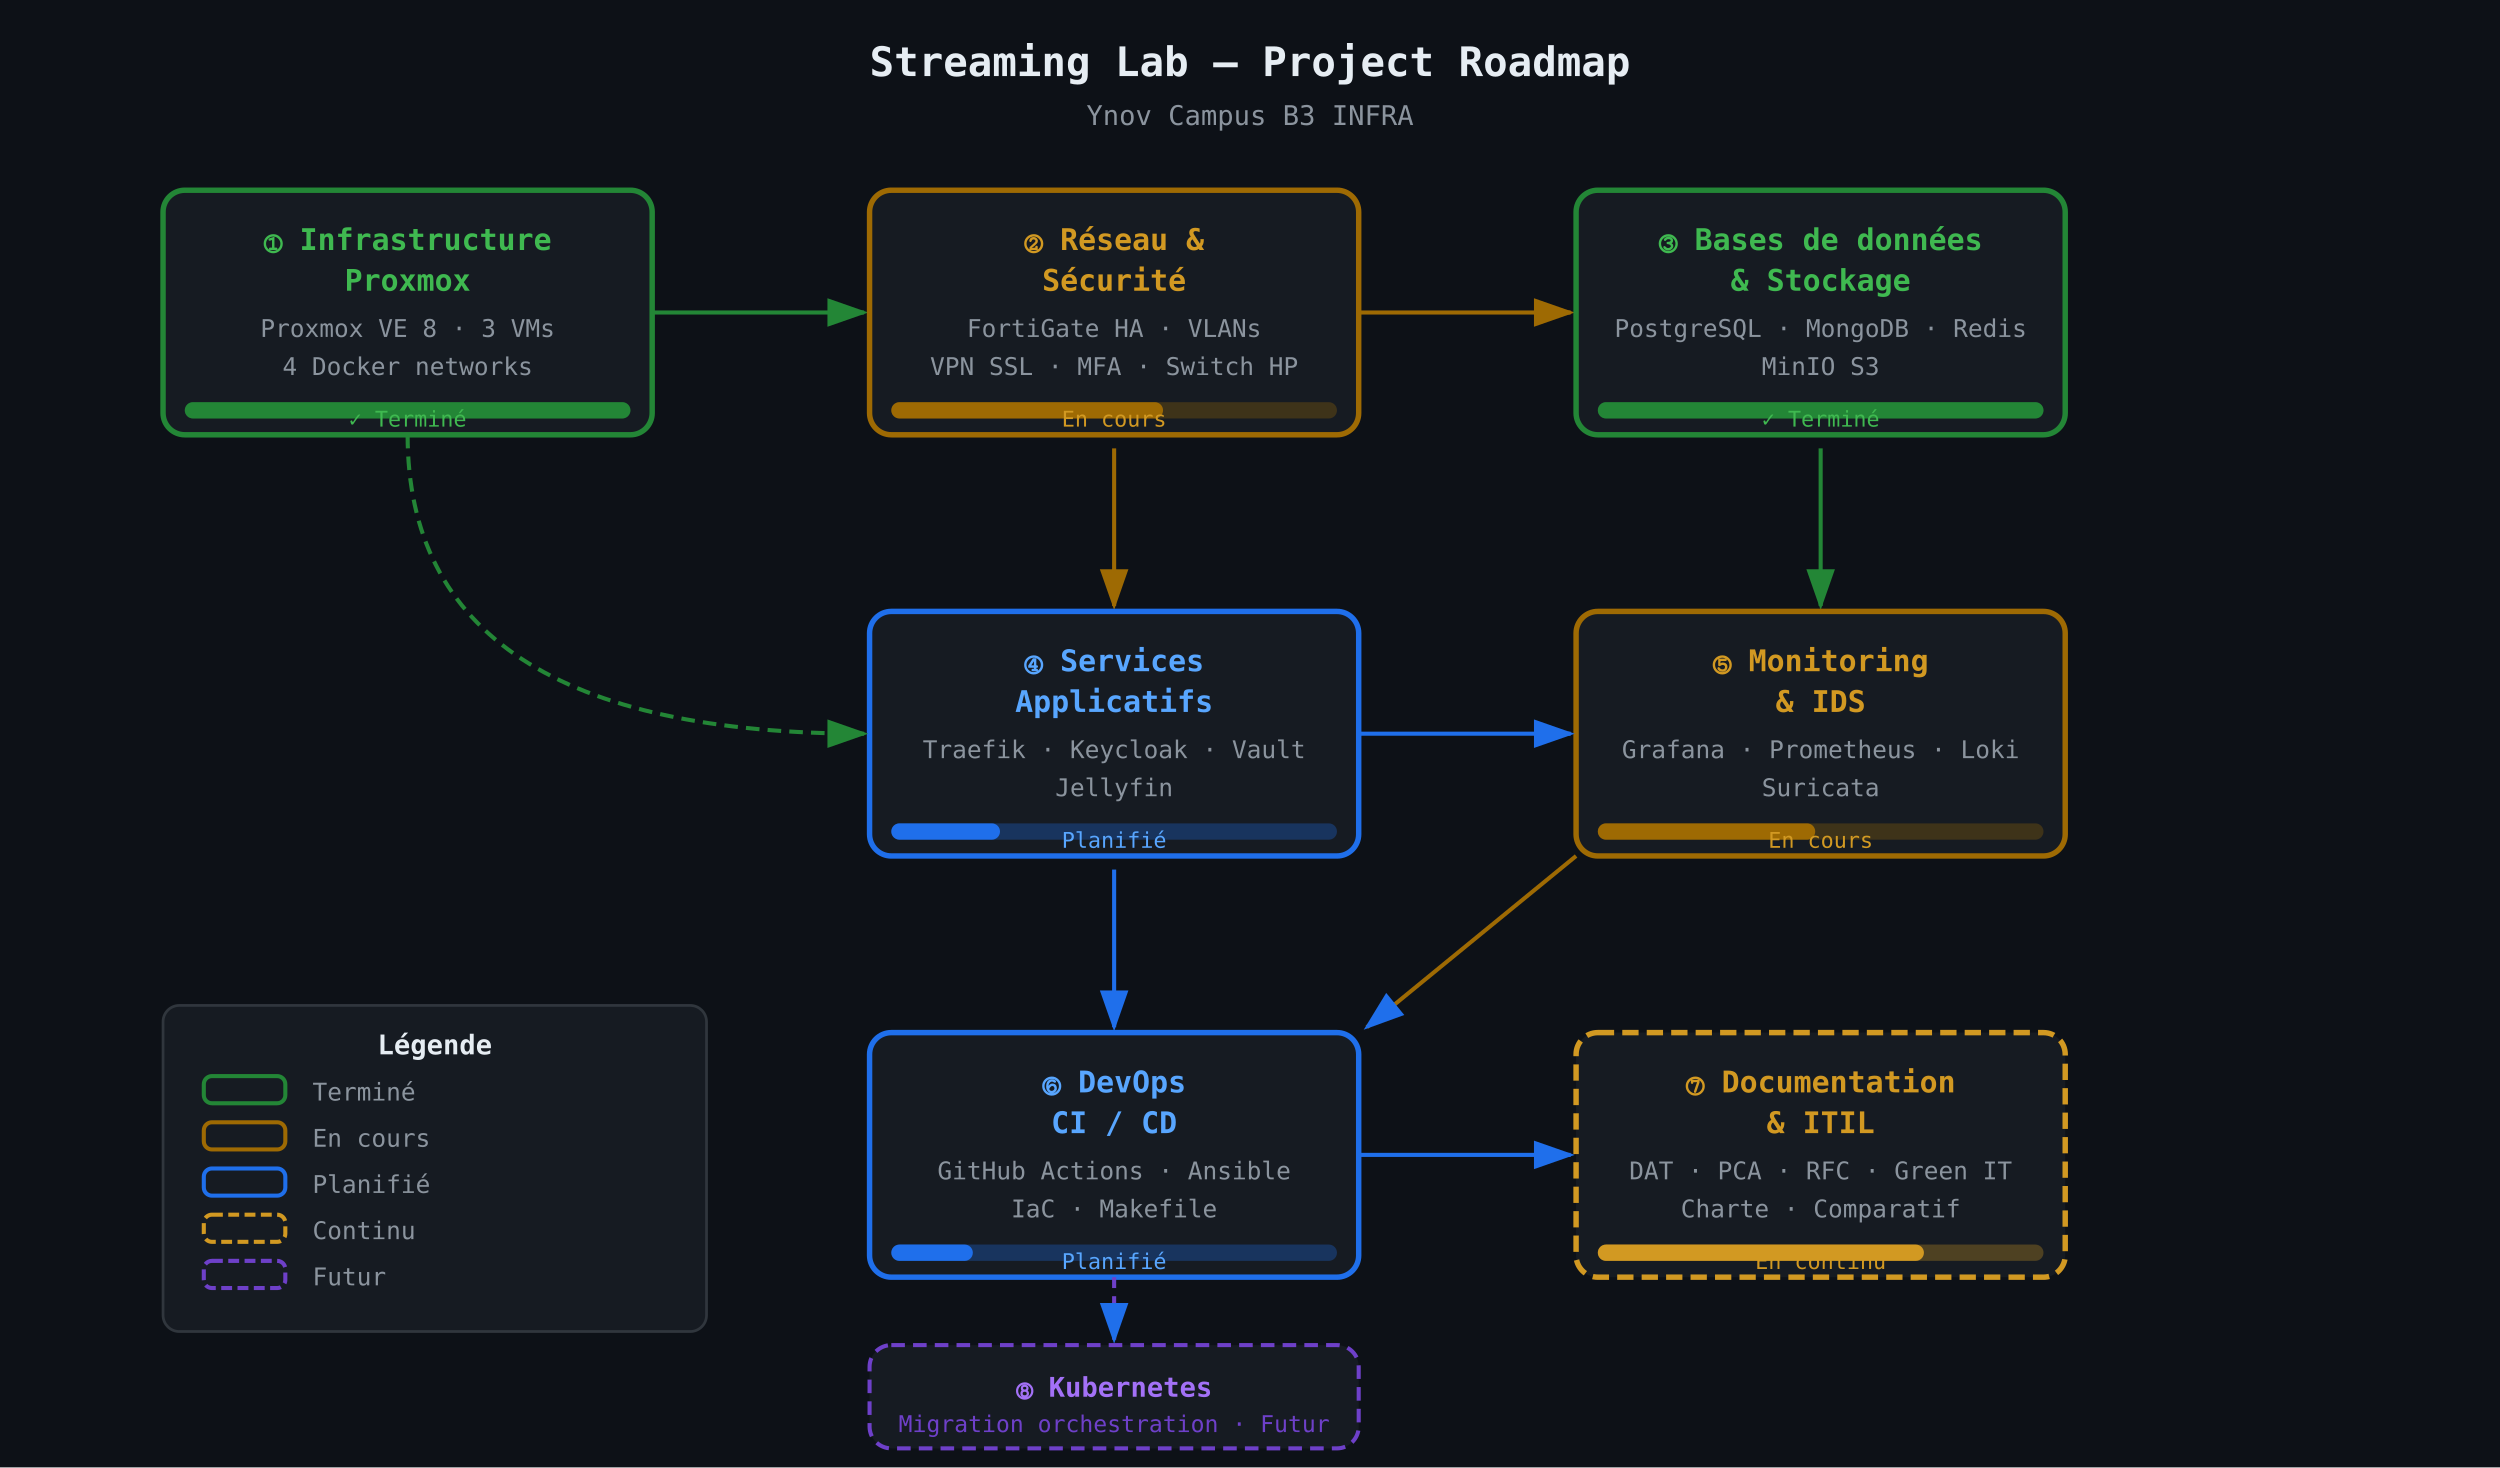
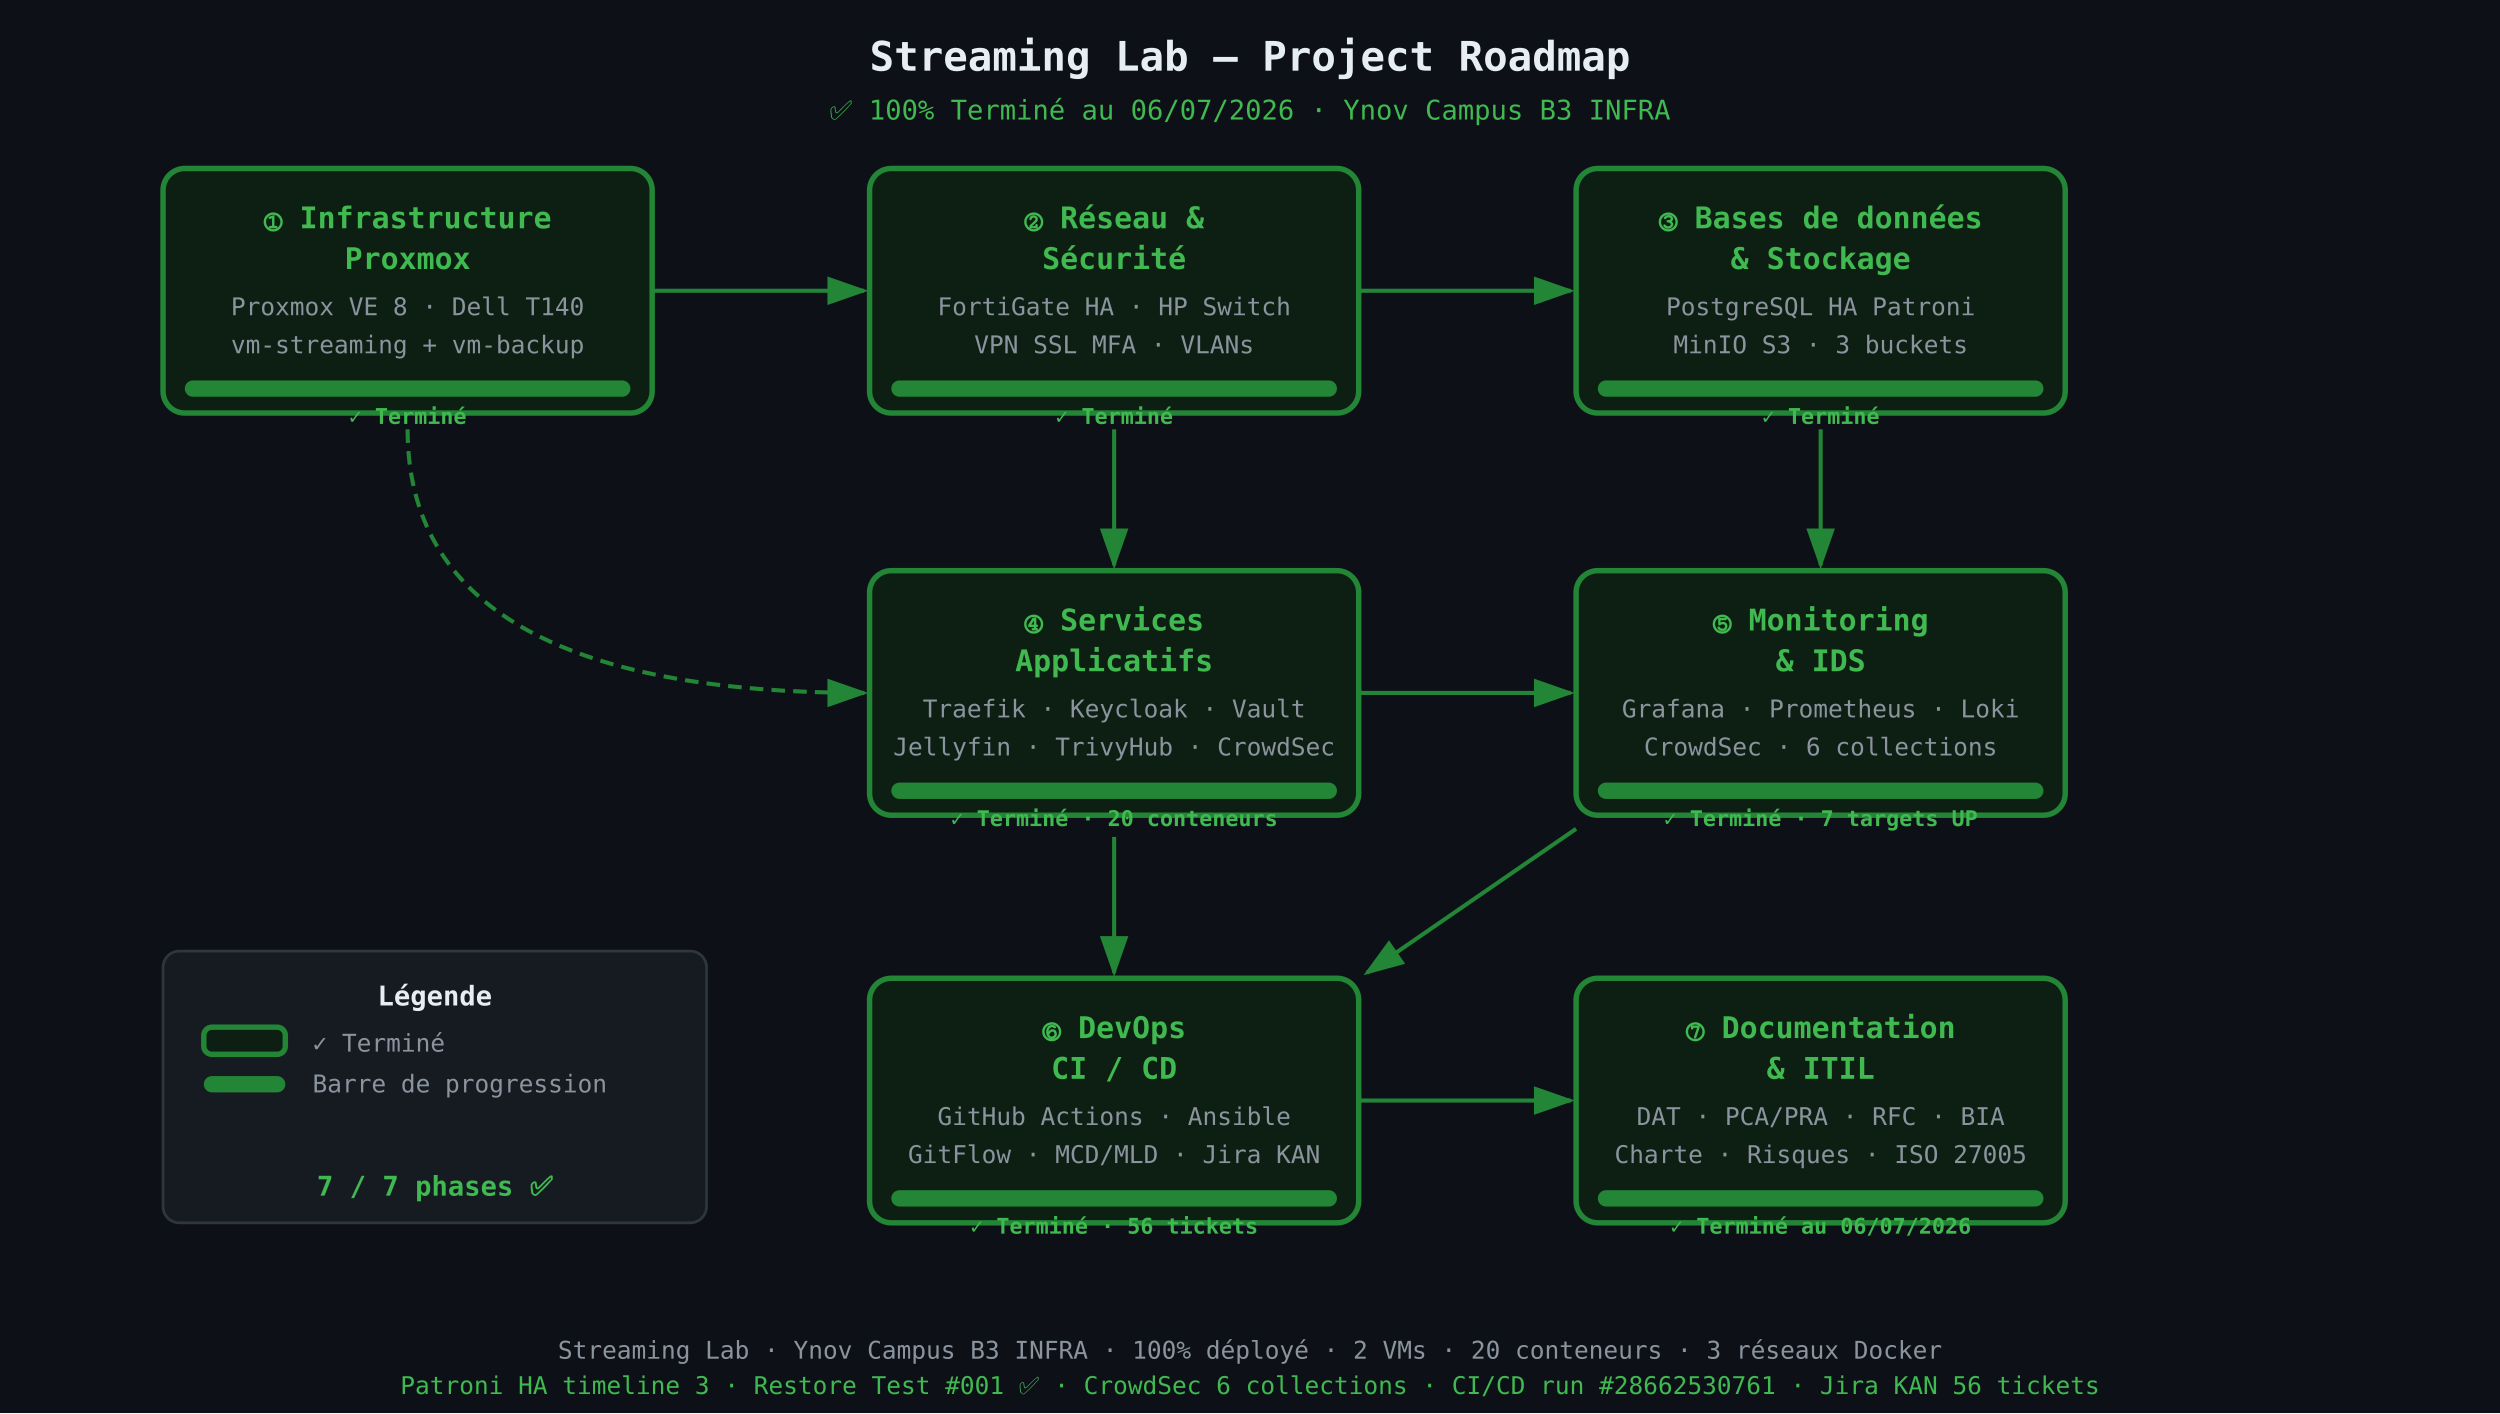
- <svg xmlns="http://www.w3.org/2000/svg" viewBox="0 0 920 540" role="img" font-family="monospace, sans-serif">
+ <svg xmlns="http://www.w3.org/2000/svg" viewBox="0 0 920 520" role="img" font-family="monospace, sans-serif">
  <defs>
-     <marker id="arr" markerWidth="10" markerHeight="7" refX="9" refY="3.5" orient="auto">
-       <polygon points="0 0, 10 3.5, 0 7" fill="#444c56" />
-     </marker>
    <marker id="arr-done" markerWidth="10" markerHeight="7" refX="9" refY="3.5" orient="auto">
      <polygon points="0 0, 10 3.5, 0 7" fill="#238636" />
    </marker>
-     <marker id="arr-prog" markerWidth="10" markerHeight="7" refX="9" refY="3.5" orient="auto">
-       <polygon points="0 0, 10 3.5, 0 7" fill="#9e6a03" />
-     </marker>
-     <marker id="arr-plan" markerWidth="10" markerHeight="7" refX="9" refY="3.5" orient="auto">
-       <polygon points="0 0, 10 3.5, 0 7" fill="#1f6feb" />
-     </marker>
  </defs>
-   <rect width="920" height="540" fill="#0d1117" />
-   <text x="460" y="28" fill="#e6edf3" font-size="15" font-weight="bold" text-anchor="middle">Streaming Lab — Project Roadmap</text>
-   <text x="460" y="46" fill="#8b949e" font-size="10" text-anchor="middle">Ynov Campus B3 INFRA</text>
-   <rect x="60" y="70" width="180" height="90" rx="8" fill="#161b22" stroke="#238636" stroke-width="2" />
-   <text x="150" y="92" fill="#3fb950" font-size="11" font-weight="bold" text-anchor="middle">① Infrastructure</text>
-   <text x="150" y="107" fill="#3fb950" font-size="11" font-weight="bold" text-anchor="middle">Proxmox</text>
-   <text x="150" y="124" fill="#8b949e" font-size="9" text-anchor="middle">Proxmox VE 8 · 3 VMs</text>
-   <text x="150" y="138" fill="#8b949e" font-size="9" text-anchor="middle">4 Docker networks</text>
-   <rect x="68" y="148" width="164" height="6" rx="3" fill="#238636" opacity="0.3" />
-   <rect x="68" y="148" width="164" height="6" rx="3" fill="#238636" />
-   <text x="150" y="157" fill="#3fb950" font-size="8" text-anchor="middle">✓ Terminé</text>
-   <line x1="240" y1="115" x2="318" y2="115" stroke="#238636" stroke-width="1.5" marker-end="url(#arr-done)" />
-   <rect x="320" y="70" width="180" height="90" rx="8" fill="#161b22" stroke="#9e6a03" stroke-width="2" />
-   <text x="410" y="92" fill="#d29922" font-size="11" font-weight="bold" text-anchor="middle">② Réseau &amp;</text>
-   <text x="410" y="107" fill="#d29922" font-size="11" font-weight="bold" text-anchor="middle">Sécurité</text>
-   <text x="410" y="124" fill="#8b949e" font-size="9" text-anchor="middle">FortiGate HA · VLANs</text>
-   <text x="410" y="138" fill="#8b949e" font-size="9" text-anchor="middle">VPN SSL · MFA · Switch HP</text>
-   <rect x="328" y="148" width="164" height="6" rx="3" fill="#9e6a03" opacity="0.3" />
-   <rect x="328" y="148" width="100" height="6" rx="3" fill="#9e6a03" />
-   <text x="410" y="157" fill="#d29922" font-size="8" text-anchor="middle">En cours</text>
-   <line x1="500" y1="115" x2="578" y2="115" stroke="#9e6a03" stroke-width="1.5" marker-end="url(#arr-prog)" />
-   <rect x="580" y="70" width="180" height="90" rx="8" fill="#161b22" stroke="#238636" stroke-width="2" />
-   <text x="670" y="92" fill="#3fb950" font-size="11" font-weight="bold" text-anchor="middle">③ Bases de données</text>
-   <text x="670" y="107" fill="#3fb950" font-size="11" font-weight="bold" text-anchor="middle">&amp; Stockage</text>
-   <text x="670" y="124" fill="#8b949e" font-size="9" text-anchor="middle">PostgreSQL · MongoDB · Redis</text>
-   <text x="670" y="138" fill="#8b949e" font-size="9" text-anchor="middle">MinIO S3</text>
-   <rect x="588" y="148" width="164" height="6" rx="3" fill="#238636" opacity="0.3" />
-   <rect x="588" y="148" width="164" height="6" rx="3" fill="#238636" />
-   <text x="670" y="157" fill="#3fb950" font-size="8" text-anchor="middle">✓ Terminé</text>
-   <line x1="410" y1="165" x2="410" y2="223" stroke="#9e6a03" stroke-width="1.5" marker-end="url(#arr-prog)" />
-   <line x1="670" y1="165" x2="670" y2="223" stroke="#238636" stroke-width="1.5" marker-end="url(#arr-done)" />
-   <rect x="320" y="225" width="180" height="90" rx="8" fill="#161b22" stroke="#1f6feb" stroke-width="2" />
-   <text x="410" y="247" fill="#58a6ff" font-size="11" font-weight="bold" text-anchor="middle">④ Services</text>
-   <text x="410" y="262" fill="#58a6ff" font-size="11" font-weight="bold" text-anchor="middle">Applicatifs</text>
-   <text x="410" y="279" fill="#8b949e" font-size="9" text-anchor="middle">Traefik · Keycloak · Vault</text>
-   <text x="410" y="293" fill="#8b949e" font-size="9" text-anchor="middle">Jellyfin</text>
-   <rect x="328" y="303" width="164" height="6" rx="3" fill="#1f6feb" opacity="0.3" />
-   <rect x="328" y="303" width="40" height="6" rx="3" fill="#1f6feb" />
-   <text x="410" y="312" fill="#58a6ff" font-size="8" text-anchor="middle">Planifié</text>
-   <rect x="580" y="225" width="180" height="90" rx="8" fill="#161b22" stroke="#9e6a03" stroke-width="2" />
-   <text x="670" y="247" fill="#d29922" font-size="11" font-weight="bold" text-anchor="middle">⑤ Monitoring</text>
-   <text x="670" y="262" fill="#d29922" font-size="11" font-weight="bold" text-anchor="middle">&amp; IDS</text>
-   <text x="670" y="279" fill="#8b949e" font-size="9" text-anchor="middle">Grafana · Prometheus · Loki</text>
-   <text x="670" y="293" fill="#8b949e" font-size="9" text-anchor="middle">Suricata</text>
-   <rect x="588" y="303" width="164" height="6" rx="3" fill="#9e6a03" opacity="0.3" />
-   <rect x="588" y="303" width="80" height="6" rx="3" fill="#9e6a03" />
-   <text x="670" y="312" fill="#d29922" font-size="8" text-anchor="middle">En cours</text>
-   <path d="M150 160 Q150 270 318 270" fill="none" stroke="#238636" stroke-width="1.5" stroke-dasharray="5,3" marker-end="url(#arr-done)" />
-   <line x1="500" y1="270" x2="578" y2="270" stroke="#1f6feb" stroke-width="1.5" marker-end="url(#arr-plan)" />
-   <line x1="410" y1="320" x2="410" y2="378" stroke="#1f6feb" stroke-width="1.5" marker-end="url(#arr-plan)" />
-   <line x1="580" y1="315" x2="503" y2="378" stroke="#9e6a03" stroke-width="1.5" marker-end="url(#arr-plan)" />
-   <rect x="320" y="380" width="180" height="90" rx="8" fill="#161b22" stroke="#1f6feb" stroke-width="2" />
-   <text x="410" y="402" fill="#58a6ff" font-size="11" font-weight="bold" text-anchor="middle">⑥ DevOps</text>
-   <text x="410" y="417" fill="#58a6ff" font-size="11" font-weight="bold" text-anchor="middle">CI / CD</text>
-   <text x="410" y="434" fill="#8b949e" font-size="9" text-anchor="middle">GitHub Actions · Ansible</text>
-   <text x="410" y="448" fill="#8b949e" font-size="9" text-anchor="middle">IaC · Makefile</text>
-   <rect x="328" y="458" width="164" height="6" rx="3" fill="#1f6feb" opacity="0.3" />
-   <rect x="328" y="458" width="30" height="6" rx="3" fill="#1f6feb" />
-   <text x="410" y="467" fill="#58a6ff" font-size="8" text-anchor="middle">Planifié</text>
-   <line x1="500" y1="425" x2="578" y2="425" stroke="#1f6feb" stroke-width="1.5" marker-end="url(#arr-plan)" />
-   <rect x="580" y="380" width="180" height="90" rx="8" fill="#161b22" stroke="#d29922" stroke-width="2" stroke-dasharray="6,3" />
-   <text x="670" y="402" fill="#d29922" font-size="11" font-weight="bold" text-anchor="middle">⑦ Documentation</text>
-   <text x="670" y="417" fill="#d29922" font-size="11" font-weight="bold" text-anchor="middle">&amp; ITIL</text>
-   <text x="670" y="434" fill="#8b949e" font-size="9" text-anchor="middle">DAT · PCA · RFC · Green IT</text>
-   <text x="670" y="448" fill="#8b949e" font-size="9" text-anchor="middle">Charte · Comparatif</text>
-   <rect x="588" y="458" width="164" height="6" rx="3" fill="#d29922" opacity="0.3" />
-   <rect x="588" y="458" width="120" height="6" rx="3" fill="#d29922" />
-   <text x="670" y="467" fill="#d29922" font-size="8" text-anchor="middle">En continu</text>
-   <line x1="410" y1="470" x2="410" y2="493" stroke="#6e40c9" stroke-width="1.5" stroke-dasharray="4,3" marker-end="url(#arr-plan)" />
-   <rect x="320" y="495" width="180" height="38" rx="8" fill="#161b22" stroke="#6e40c9" stroke-width="1.5" stroke-dasharray="5,3" />
-   <text x="410" y="514" fill="#a371f7" font-size="10" font-weight="bold" text-anchor="middle">⑧ Kubernetes</text>
-   <text x="410" y="527" fill="#6e40c9" font-size="8.5" text-anchor="middle">Migration orchestration · Futur</text>
-   <rect x="60" y="370" width="200" height="120" rx="6" fill="#161b22" stroke="#30363d" stroke-width="1" />
-   <text x="160" y="388" fill="#e6edf3" font-size="10" font-weight="bold" text-anchor="middle">Légende</text>
-   <rect x="75" y="396" width="30" height="10" rx="3" fill="#161b22" stroke="#238636" stroke-width="1.5" />
-   <text x="115" y="405" fill="#8b949e" font-size="9">Terminé</text>
-   <rect x="75" y="413" width="30" height="10" rx="3" fill="#161b22" stroke="#9e6a03" stroke-width="1.5" />
-   <text x="115" y="422" fill="#8b949e" font-size="9">En cours</text>
-   <rect x="75" y="430" width="30" height="10" rx="3" fill="#161b22" stroke="#1f6feb" stroke-width="1.5" />
-   <text x="115" y="439" fill="#8b949e" font-size="9">Planifié</text>
-   <rect x="75" y="447" width="30" height="10" rx="3" fill="#161b22" stroke="#d29922" stroke-width="1.5" stroke-dasharray="4,2" />
-   <text x="115" y="456" fill="#8b949e" font-size="9">Continu</text>
-   <rect x="75" y="464" width="30" height="10" rx="3" fill="#161b22" stroke="#6e40c9" stroke-width="1.5" stroke-dasharray="4,2" />
-   <text x="115" y="473" fill="#8b949e" font-size="9">Futur</text>
+   <rect width="920" height="520" fill="#0d1117" />
+   <text x="460" y="26" fill="#e6edf3" font-size="15" font-weight="bold" text-anchor="middle">Streaming Lab — Project Roadmap</text>
+   <text x="460" y="44" fill="#3fb950" font-size="10" text-anchor="middle">✅ 100% Terminé au 06/07/2026 · Ynov Campus B3 INFRA</text>
+   <rect x="60" y="62" width="180" height="90" rx="8" fill="#0d1f12" stroke="#238636" stroke-width="2" />
+   <text x="150" y="84" fill="#3fb950" font-size="11" font-weight="bold" text-anchor="middle">① Infrastructure</text>
+   <text x="150" y="99" fill="#3fb950" font-size="11" font-weight="bold" text-anchor="middle">Proxmox</text>
+   <text x="150" y="116" fill="#8b949e" font-size="9" text-anchor="middle">Proxmox VE 8 · Dell T140</text>
+   <text x="150" y="130" fill="#8b949e" font-size="9" text-anchor="middle">vm-streaming + vm-backup</text>
+   <rect x="68" y="140" width="164" height="6" rx="3" fill="#238636" />
+   <text x="150" y="156" fill="#3fb950" font-size="8" font-weight="bold" text-anchor="middle">✓ Terminé</text>
+   <line x1="240" y1="107" x2="318" y2="107" stroke="#238636" stroke-width="1.5" marker-end="url(#arr-done)" />
+   <rect x="320" y="62" width="180" height="90" rx="8" fill="#0d1f12" stroke="#238636" stroke-width="2" />
+   <text x="410" y="84" fill="#3fb950" font-size="11" font-weight="bold" text-anchor="middle">② Réseau &amp;</text>
+   <text x="410" y="99" fill="#3fb950" font-size="11" font-weight="bold" text-anchor="middle">Sécurité</text>
+   <text x="410" y="116" fill="#8b949e" font-size="9" text-anchor="middle">FortiGate HA · HP Switch</text>
+   <text x="410" y="130" fill="#8b949e" font-size="9" text-anchor="middle">VPN SSL MFA · VLANs</text>
+   <rect x="328" y="140" width="164" height="6" rx="3" fill="#238636" />
+   <text x="410" y="156" fill="#3fb950" font-size="8" font-weight="bold" text-anchor="middle">✓ Terminé</text>
+   <line x1="500" y1="107" x2="578" y2="107" stroke="#238636" stroke-width="1.5" marker-end="url(#arr-done)" />
+   <rect x="580" y="62" width="180" height="90" rx="8" fill="#0d1f12" stroke="#238636" stroke-width="2" />
+   <text x="670" y="84" fill="#3fb950" font-size="11" font-weight="bold" text-anchor="middle">③ Bases de données</text>
+   <text x="670" y="99" fill="#3fb950" font-size="11" font-weight="bold" text-anchor="middle">&amp; Stockage</text>
+   <text x="670" y="116" fill="#8b949e" font-size="9" text-anchor="middle">PostgreSQL HA Patroni</text>
+   <text x="670" y="130" fill="#8b949e" font-size="9" text-anchor="middle">MinIO S3 · 3 buckets</text>
+   <rect x="588" y="140" width="164" height="6" rx="3" fill="#238636" />
+   <text x="670" y="156" fill="#3fb950" font-size="8" font-weight="bold" text-anchor="middle">✓ Terminé</text>
+   <line x1="410" y1="158" x2="410" y2="208" stroke="#238636" stroke-width="1.5" marker-end="url(#arr-done)" />
+   <line x1="670" y1="158" x2="670" y2="208" stroke="#238636" stroke-width="1.5" marker-end="url(#arr-done)" />
+   <rect x="320" y="210" width="180" height="90" rx="8" fill="#0d1f12" stroke="#238636" stroke-width="2" />
+   <text x="410" y="232" fill="#3fb950" font-size="11" font-weight="bold" text-anchor="middle">④ Services</text>
+   <text x="410" y="247" fill="#3fb950" font-size="11" font-weight="bold" text-anchor="middle">Applicatifs</text>
+   <text x="410" y="264" fill="#8b949e" font-size="9" text-anchor="middle">Traefik · Keycloak · Vault</text>
+   <text x="410" y="278" fill="#8b949e" font-size="9" text-anchor="middle">Jellyfin · TrivyHub · CrowdSec</text>
+   <rect x="328" y="288" width="164" height="6" rx="3" fill="#238636" />
+   <text x="410" y="304" fill="#3fb950" font-size="8" font-weight="bold" text-anchor="middle">✓ Terminé · 20 conteneurs</text>
+   <rect x="580" y="210" width="180" height="90" rx="8" fill="#0d1f12" stroke="#238636" stroke-width="2" />
+   <text x="670" y="232" fill="#3fb950" font-size="11" font-weight="bold" text-anchor="middle">⑤ Monitoring</text>
+   <text x="670" y="247" fill="#3fb950" font-size="11" font-weight="bold" text-anchor="middle">&amp; IDS</text>
+   <text x="670" y="264" fill="#8b949e" font-size="9" text-anchor="middle">Grafana · Prometheus · Loki</text>
+   <text x="670" y="278" fill="#8b949e" font-size="9" text-anchor="middle">CrowdSec · 6 collections</text>
+   <rect x="588" y="288" width="164" height="6" rx="3" fill="#238636" />
+   <text x="670" y="304" fill="#3fb950" font-size="8" font-weight="bold" text-anchor="middle">✓ Terminé · 7 targets UP</text>
+   <path d="M150 158 Q150 255 318 255" fill="none" stroke="#238636" stroke-width="1.5" stroke-dasharray="5,3" marker-end="url(#arr-done)" />
+   <line x1="500" y1="255" x2="578" y2="255" stroke="#238636" stroke-width="1.5" marker-end="url(#arr-done)" />
+   <line x1="410" y1="308" x2="410" y2="358" stroke="#238636" stroke-width="1.5" marker-end="url(#arr-done)" />
+   <line x1="580" y1="305" x2="503" y2="358" stroke="#238636" stroke-width="1.5" marker-end="url(#arr-done)" />
+   <rect x="320" y="360" width="180" height="90" rx="8" fill="#0d1f12" stroke="#238636" stroke-width="2" />
+   <text x="410" y="382" fill="#3fb950" font-size="11" font-weight="bold" text-anchor="middle">⑥ DevOps</text>
+   <text x="410" y="397" fill="#3fb950" font-size="11" font-weight="bold" text-anchor="middle">CI / CD</text>
+   <text x="410" y="414" fill="#8b949e" font-size="9" text-anchor="middle">GitHub Actions · Ansible</text>
+   <text x="410" y="428" fill="#8b949e" font-size="9" text-anchor="middle">GitFlow · MCD/MLD · Jira KAN</text>
+   <rect x="328" y="438" width="164" height="6" rx="3" fill="#238636" />
+   <text x="410" y="454" fill="#3fb950" font-size="8" font-weight="bold" text-anchor="middle">✓ Terminé · 56 tickets</text>
+   <line x1="500" y1="405" x2="578" y2="405" stroke="#238636" stroke-width="1.5" marker-end="url(#arr-done)" />
+   <rect x="580" y="360" width="180" height="90" rx="8" fill="#0d1f12" stroke="#238636" stroke-width="2" />
+   <text x="670" y="382" fill="#3fb950" font-size="11" font-weight="bold" text-anchor="middle">⑦ Documentation</text>
+   <text x="670" y="397" fill="#3fb950" font-size="11" font-weight="bold" text-anchor="middle">&amp; ITIL</text>
+   <text x="670" y="414" fill="#8b949e" font-size="9" text-anchor="middle">DAT · PCA/PRA · RFC · BIA</text>
+   <text x="670" y="428" fill="#8b949e" font-size="9" text-anchor="middle">Charte · Risques · ISO 27005</text>
+   <rect x="588" y="438" width="164" height="6" rx="3" fill="#238636" />
+   <text x="670" y="454" fill="#3fb950" font-size="8" font-weight="bold" text-anchor="middle">✓ Terminé au 06/07/2026</text>
+   <rect x="60" y="350" width="200" height="100" rx="6" fill="#161b22" stroke="#30363d" stroke-width="1" />
+   <text x="160" y="370" fill="#e6edf3" font-size="10" font-weight="bold" text-anchor="middle">Légende</text>
+   <rect x="75" y="378" width="30" height="10" rx="3" fill="#0d1f12" stroke="#238636" stroke-width="2" />
+   <text x="115" y="387" fill="#8b949e" font-size="9">✓ Terminé</text>
+   <rect x="75" y="396" width="30" height="6" rx="3" fill="#238636" />
+   <text x="115" y="402" fill="#8b949e" font-size="9">Barre de progression</text>
+   <text x="160" y="440" fill="#3fb950" font-size="10" font-weight="bold" text-anchor="middle">7 / 7 phases ✅</text>
+   <text x="460" y="500" fill="#8b949e" font-size="9" text-anchor="middle">Streaming Lab · Ynov Campus B3 INFRA · 100% déployé · 2 VMs · 20 conteneurs · 3 réseaux Docker</text>
+   <text x="460" y="513" fill="#3fb950" font-size="9" text-anchor="middle">Patroni HA timeline 3 · Restore Test #001 ✅ · CrowdSec 6 collections · CI/CD run #28662530761 · Jira KAN 56 tickets</text>
</svg>
